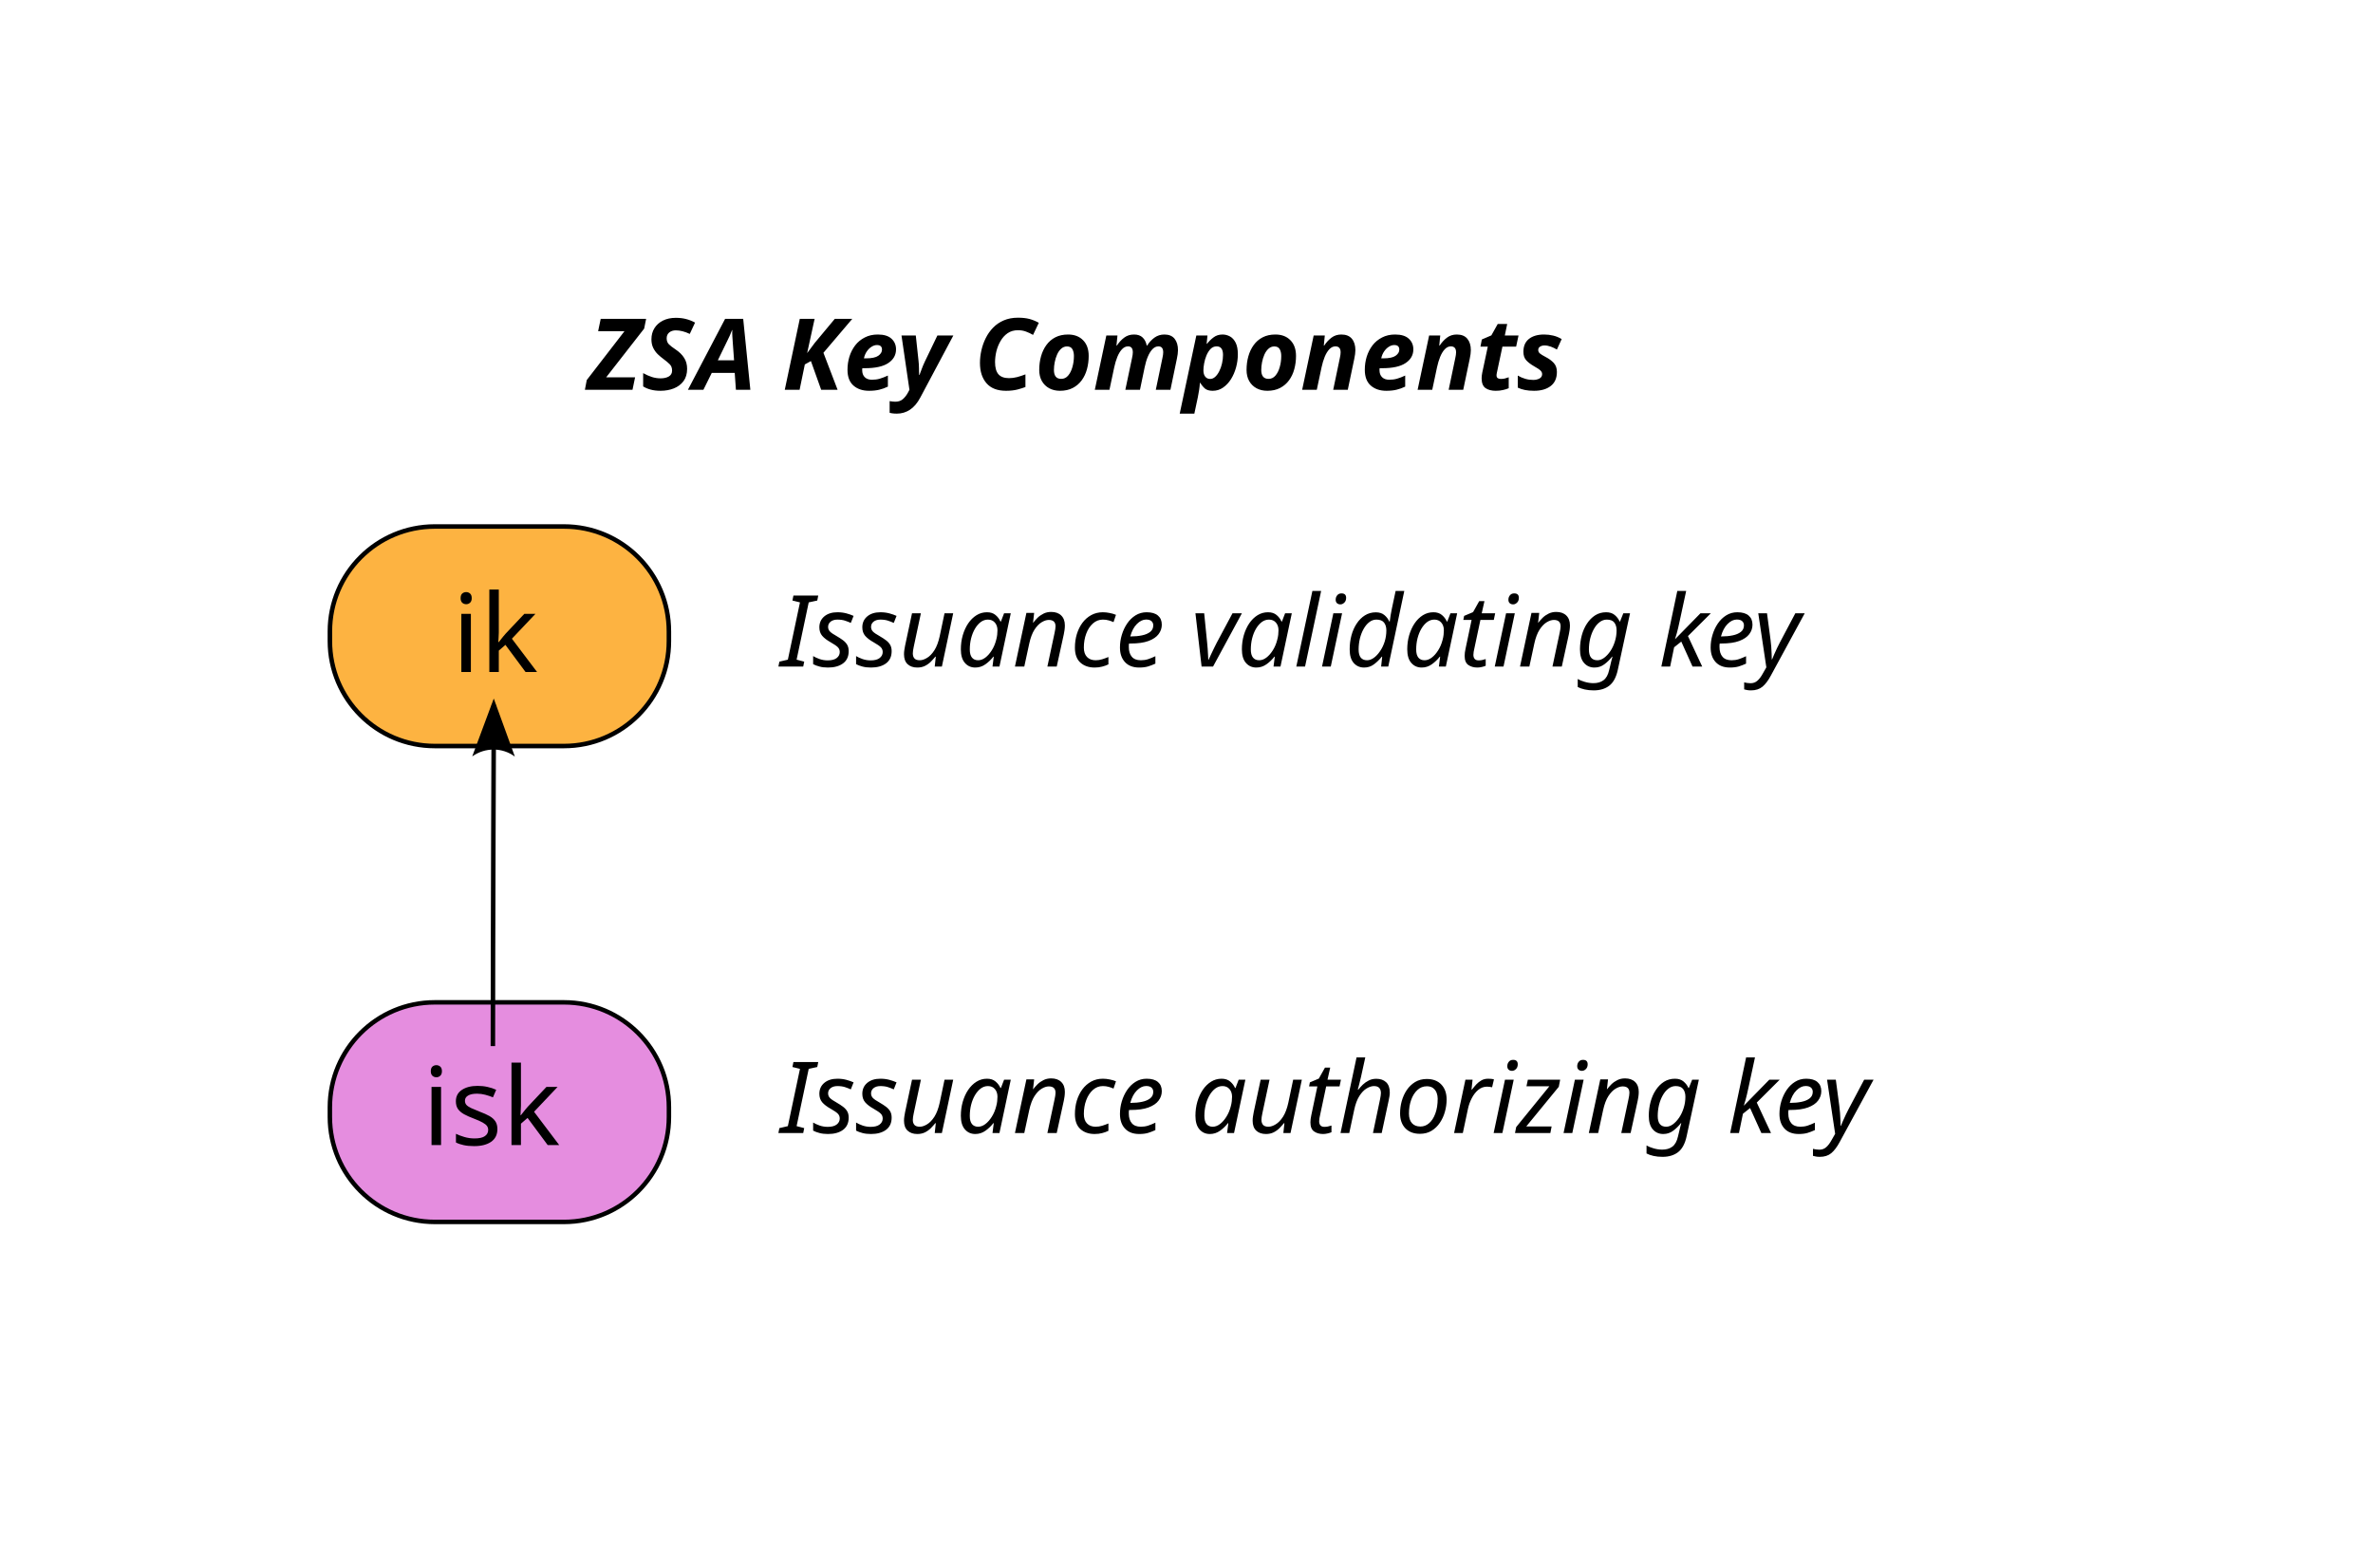
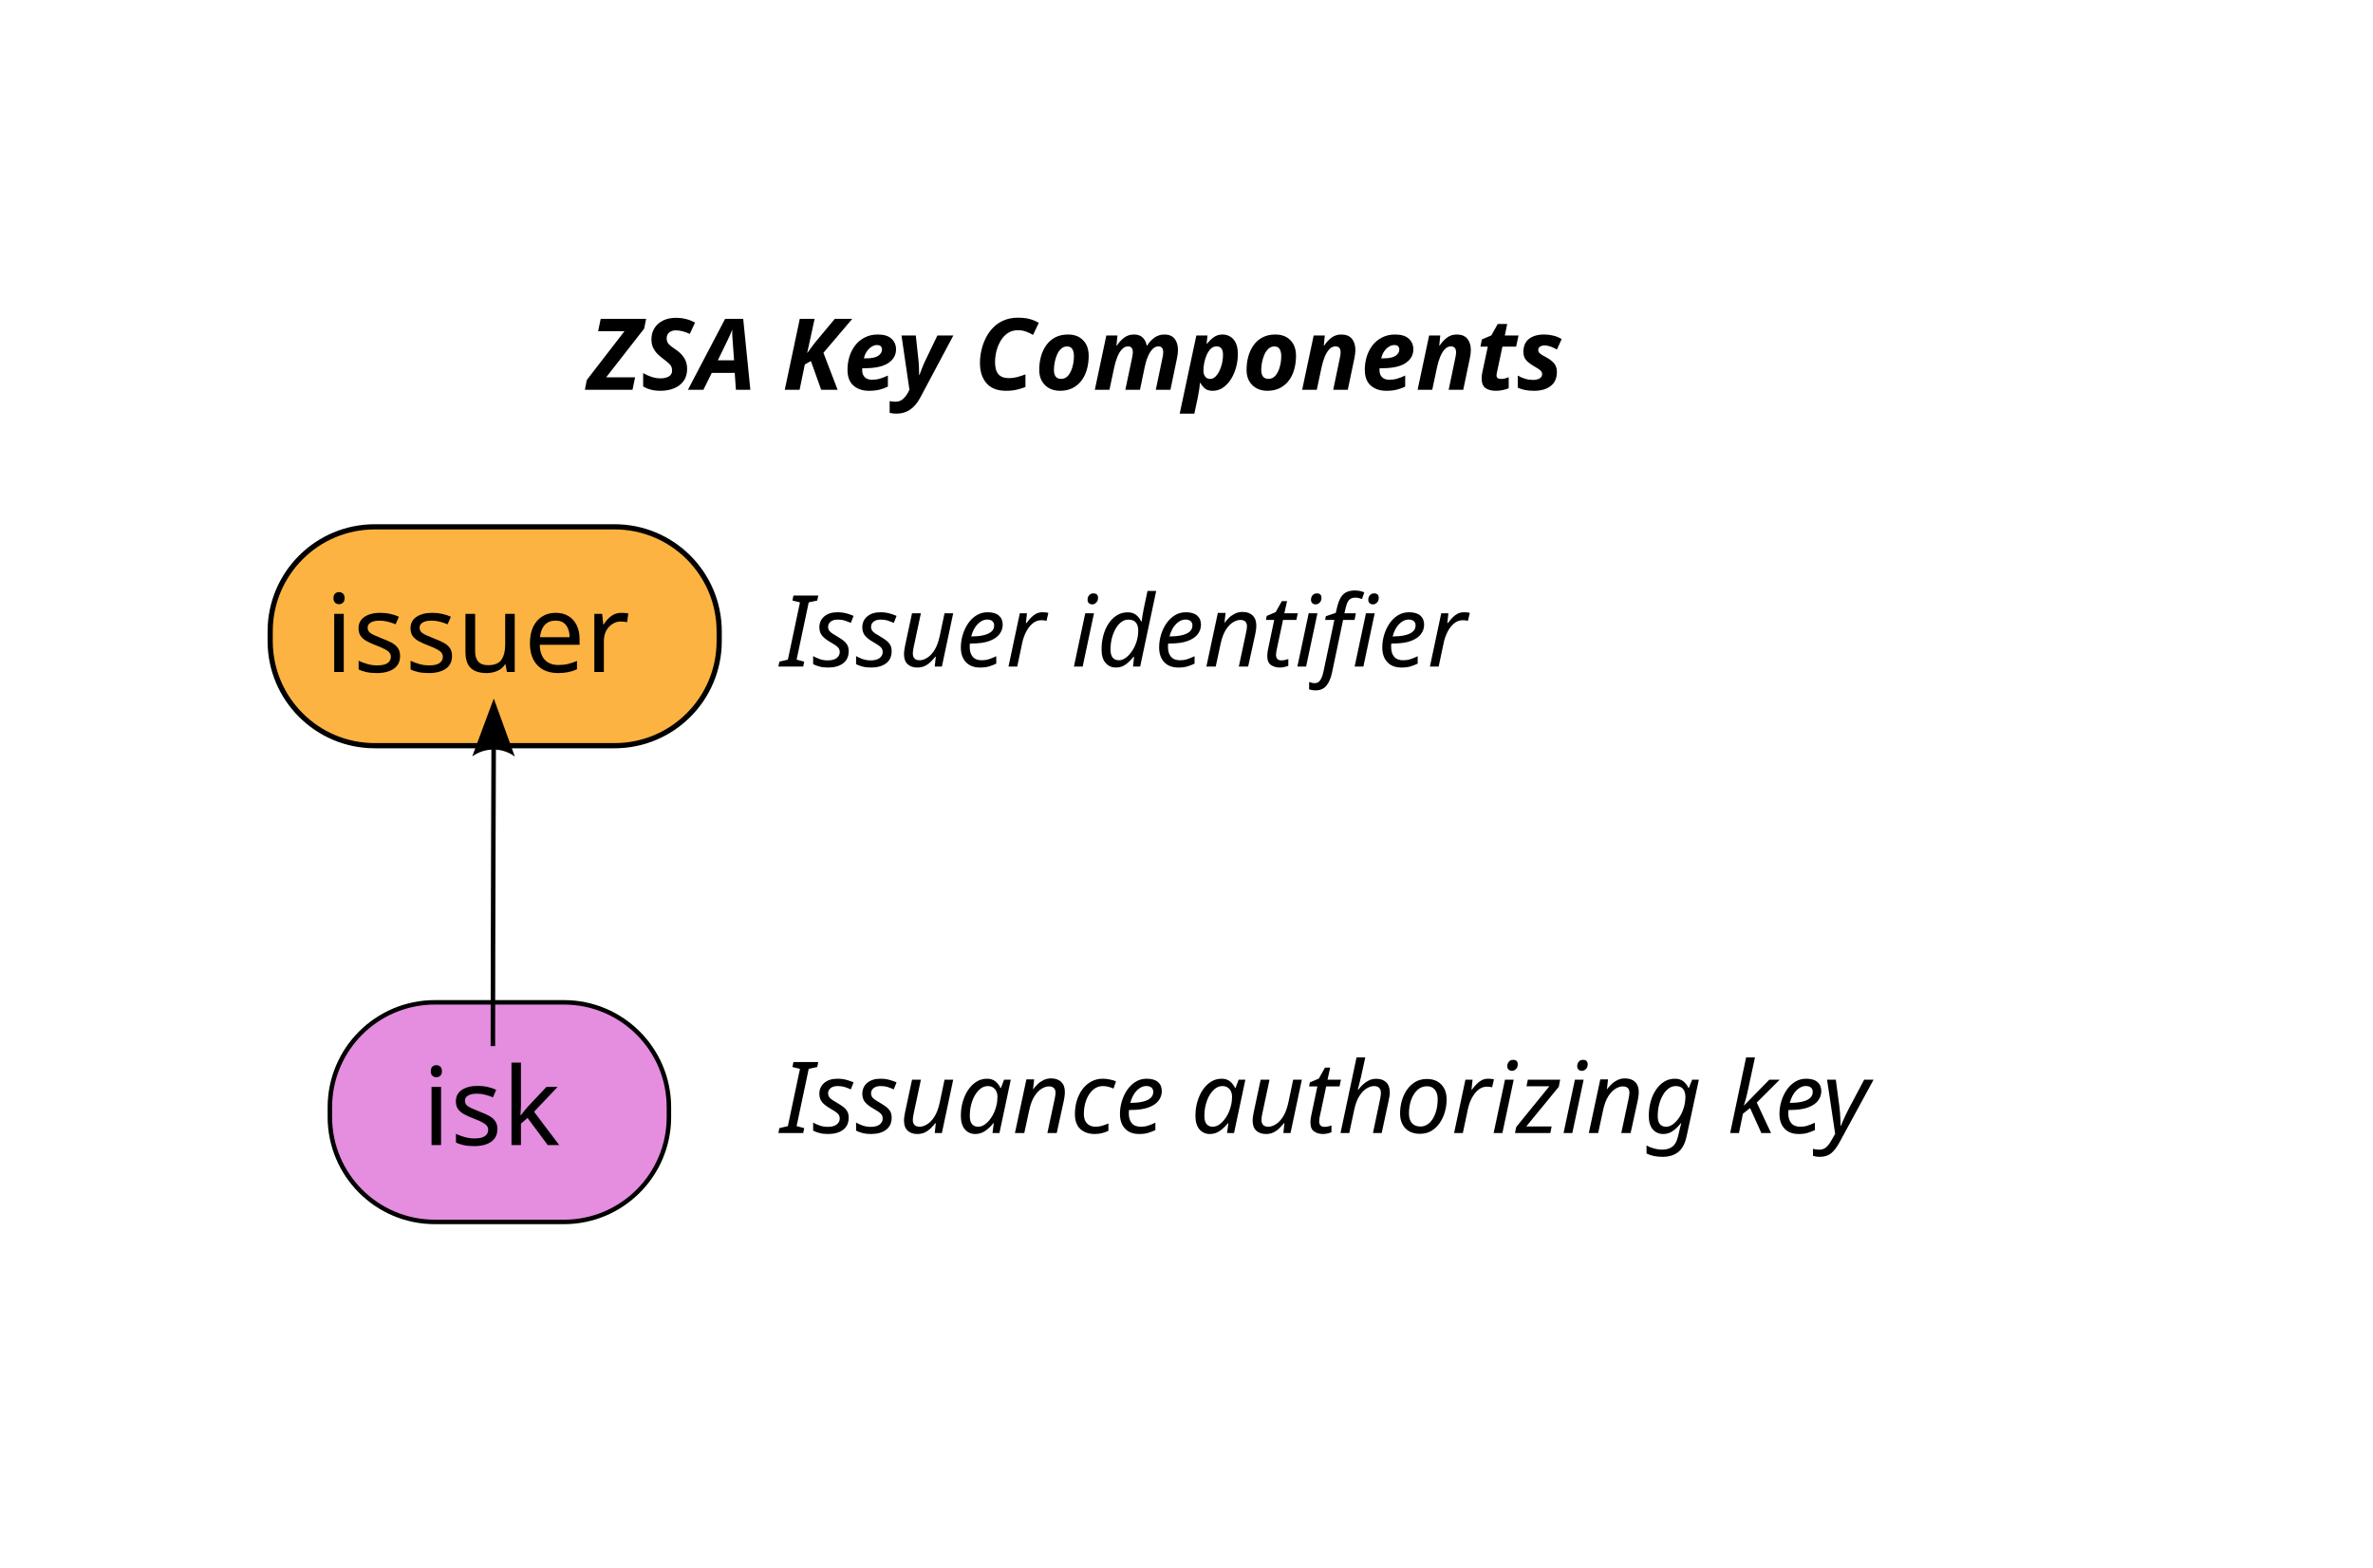
<svg xmlns="http://www.w3.org/2000/svg" width="560" height="370" id="svg2" version="1.1" xml:space="preserve">
  <defs id="defs4">
    <marker style="overflow:visible" id="Arrow2Lend" refX="0" refY="0" orient="auto">
      <path d="M -11.403,-4.733 1.417,-0.019 -11.403,4.695 c 2.048,-2.783 2.036,-6.591 10e-7,-9.428 z" style="fill-rule:evenodd;stroke-width:0.733;stroke-linejoin:round" id="path4007" />
    </marker>
    <marker style="overflow:visible" id="Arrow1Mend" refX="0" refY="0" orient="auto">
      <path style="fill-rule:evenodd;stroke:#000000;stroke-width:0.427pt" d="M -4.267,0 -6.4,2.133 1.067,0 -6.4,-2.133 Z" id="path3995" />
    </marker>
    <marker style="overflow:visible" id="Arrow1Mend-7" refX="0" refY="0" orient="auto">
      <path style="fill-rule:evenodd;stroke:#000000;stroke-width:0.427pt" d="M -4.267,0 -6.4,2.133 1.067,0 -6.4,-2.133 Z" id="path3995-1" />
    </marker>
    <marker style="overflow:visible" id="Arrow1Mend-3" refX="0" refY="0" orient="auto">
      <path style="fill-rule:evenodd;stroke:#000000;stroke-width:0.427pt" d="M -4.267,0 -6.4,2.133 1.067,0 -6.4,-2.133 Z" id="path3995-3" />
    </marker>
    <marker style="overflow:visible" id="Arrow1Mend-3A" refX="0" refY="0" orient="auto">
      <path style="fill:#f10090;fill-rule:evenodd;stroke:#f10090;stroke-width:0.427pt" d="M -4.267,0 -6.4,2.133 1.067,0 -6.4,-2.133 Z" id="path4669" />
    </marker>
    <marker style="overflow:visible" id="Arrow1Mendq" refX="0" refY="0" orient="auto">
      <path style="fill:#000000;fill-rule:evenodd;stroke:#000000;stroke-width:0.427pt" d="M -4.267,0 -6.4,2.133 1.067,0 -6.4,-2.133 Z" id="path4767" />
    </marker>
    <marker style="overflow:visible" id="Arrow1MendJ" refX="0" refY="0" orient="auto">
      <path style="fill:#000000;fill-rule:evenodd;stroke:#000000;stroke-width:0.427pt" d="M -4.267,0 -6.4,2.133 1.067,0 -6.4,-2.133 Z" id="path4770" />
    </marker>
    <marker style="overflow:visible" id="Arrow1Mend-3A2" refX="0" refY="0" orient="auto">
      <path style="fill:#f10090;fill-rule:evenodd;stroke:#f10090;stroke-width:0.427pt" d="M -4.267,0 -6.4,2.133 1.067,0 -6.4,-2.133 Z" id="path4773" />
    </marker>
    <marker style="overflow:visible" id="Arrow2Lendh" refX="0" refY="0" orient="auto">
      <path d="M -11.403,-4.733 1.417,-0.019 -11.403,4.695 c 2.048,-2.783 2.036,-6.591 10e-7,-9.428 z" style="fill:#f10090;fill-rule:evenodd;stroke:#f10090;stroke-width:0.733;stroke-linejoin:round" id="path5670" />
    </marker>
    <marker style="overflow:visible" id="Arrow2Lend-2" refX="0" refY="0" orient="auto">
      <path d="M -11.403,-4.733 1.417,-0.019 -11.403,4.695 c 2.048,-2.783 2.036,-6.591 10e-7,-9.428 z" style="fill-rule:evenodd;stroke-width:0.733;stroke-linejoin:round" id="path4007-6" />
    </marker>
    <marker style="overflow:visible" id="Arrow2Lend-2-8" refX="0" refY="0" orient="auto">
      <path d="M -11.403,-4.733 1.417,-0.019 -11.403,4.695 c 2.048,-2.783 2.036,-6.591 10e-7,-9.428 z" style="fill-rule:evenodd;stroke-width:0.733;stroke-linejoin:round" id="path4007-6-7" />
    </marker>
  </defs>
  <g id="layer1" transform="translate(0,-752.5196)">
    <rect ry="24.768" y="989.073" x="77.844" height="51.821" width="80.012" id="rect2985-9-36-9-2" style="fill:#e58ddf;fill-opacity:1;stroke:#000000;stroke-width:1.055;stroke-miterlimit:4;stroke-dasharray:none;stroke-dashoffset:0;stroke-opacity:1" />
-     <rect ry="24.762" y="876.772" x="77.85" height="51.81" width="80" id="rect2985-9-7-8" style="fill:#fdb341;fill-opacity:1;stroke:#000000;stroke-width:1.067;stroke-miterlimit:4;stroke-dasharray:none;stroke-dashoffset:0;stroke-opacity:1" />
+     <rect ry="24.686" y="876.851" x="63.759" height="51.65" width="105.963" id="rect2985-9-7-8" style="fill:#fdb341;fill-opacity:1;stroke:#000000;stroke-width:1.226;stroke-miterlimit:4;stroke-dasharray:none;stroke-dashoffset:0;stroke-opacity:1" />
    <text id="text3850" y="909.824" x="184.16" style="font-style:italic;font-variant:normal;font-weight:normal;font-stretch:normal;font-size:19.2px;line-height:125%;font-family:Serif;-inkscape-font-specification:'Serif Italic';letter-spacing:0px;word-spacing:0px;fill:#000000;fill-opacity:1;stroke:none;stroke-width:1.067" xml:space="preserve">
-       <tspan style="font-style:italic;font-variant:normal;font-weight:normal;font-stretch:normal;font-size:23.467px;font-family:Quattrocento;-inkscape-font-specification:'Quattrocento Italic';stroke-width:1.067" y="909.824" x="184.16" id="tspan3852">Issuance validating key</tspan>
+       <tspan style="font-style:italic;font-variant:normal;font-weight:normal;font-stretch:normal;font-size:23.467px;font-family:Quattrocento;-inkscape-font-specification:'Quattrocento Italic';stroke-width:1.067" y="909.824" x="184.16" id="tspan3852">Issuer identifier</tspan>
    </text>
    <text id="text3850-7" y="844.51" x="138.731" style="font-style:italic;font-variant:normal;font-weight:normal;font-stretch:normal;font-size:19.2px;line-height:125%;font-family:Serif;-inkscape-font-specification:'Serif Italic';letter-spacing:0px;word-spacing:0px;fill:#000000;fill-opacity:1;stroke:none;stroke-width:1.067" xml:space="preserve">
      <tspan style="font-style:italic;font-variant:normal;font-weight:bold;font-stretch:normal;font-size:23.467px;font-family:Quattrocento;-inkscape-font-specification:'Quattrocento Italic';stroke-width:1.067" y="844.51" x="138.731" id="tspan3852-97">ZSA Key Components</tspan>
    </text>
    <text id="text3755-6" y="1022.754" x="99.665" style="font-style:normal;font-weight:normal;font-size:25.6px;line-height:125%;font-family:Sans;letter-spacing:0px;word-spacing:0px;fill:#000000;fill-opacity:1;stroke:none;stroke-width:1.067" xml:space="preserve">
      <tspan y="1022.754" x="99.665" id="tspan3757-7" style="stroke-width:1.067">isk</tspan>
    </text>
-     <text id="text3755-6-6" y="911.113" x="106.699" style="font-style:normal;font-weight:normal;font-size:25.6px;line-height:125%;font-family:Sans;letter-spacing:0px;word-spacing:0px;fill:#000000;fill-opacity:1;stroke:none;stroke-width:1.067" xml:space="preserve">
-       <tspan y="911.113" x="106.699" id="tspan3757-7-0" style="stroke-width:1.067">ik</tspan>
+     <text id="text3755-6-6" y="911.113" x="76.699" style="font-style:normal;font-weight:normal;font-size:25.6px;line-height:125%;font-family:Sans;letter-spacing:0px;word-spacing:0px;fill:#000000;fill-opacity:1;stroke:none;stroke-width:1.067" xml:space="preserve">
+       <tspan y="911.113" x="76.699" id="tspan3757-7-0" style="stroke-width:1.067">issuer</tspan>
    </text>
    <text id="text3850-3-0" y="1019.912" x="184.16" style="font-style:italic;font-variant:normal;font-weight:normal;font-stretch:normal;font-size:19.2px;line-height:125%;font-family:Serif;-inkscape-font-specification:'Serif Italic';letter-spacing:0px;word-spacing:0px;fill:#000000;fill-opacity:1;stroke:none;stroke-width:1.067" xml:space="preserve">
      <tspan style="font-style:italic;font-variant:normal;font-weight:normal;font-stretch:normal;font-size:23.467px;font-family:Quattrocento;-inkscape-font-specification:'Quattrocento Italic';stroke-width:1.067" y="1019.912" x="184.16" id="tspan3852-9-93">Issuance authorizing key</tspan>
    </text>
    <path id="path3980-1" d="m 116.315,999.401 c -0.003,-22.79 0.224,-80.516 0.224,-80.516" style="fill:none;stroke:#000000;stroke-width:1.067px;stroke-linecap:butt;stroke-linejoin:miter;stroke-opacity:1;marker-end:url(#Arrow2Lend-2)" />
  </g>
</svg>
